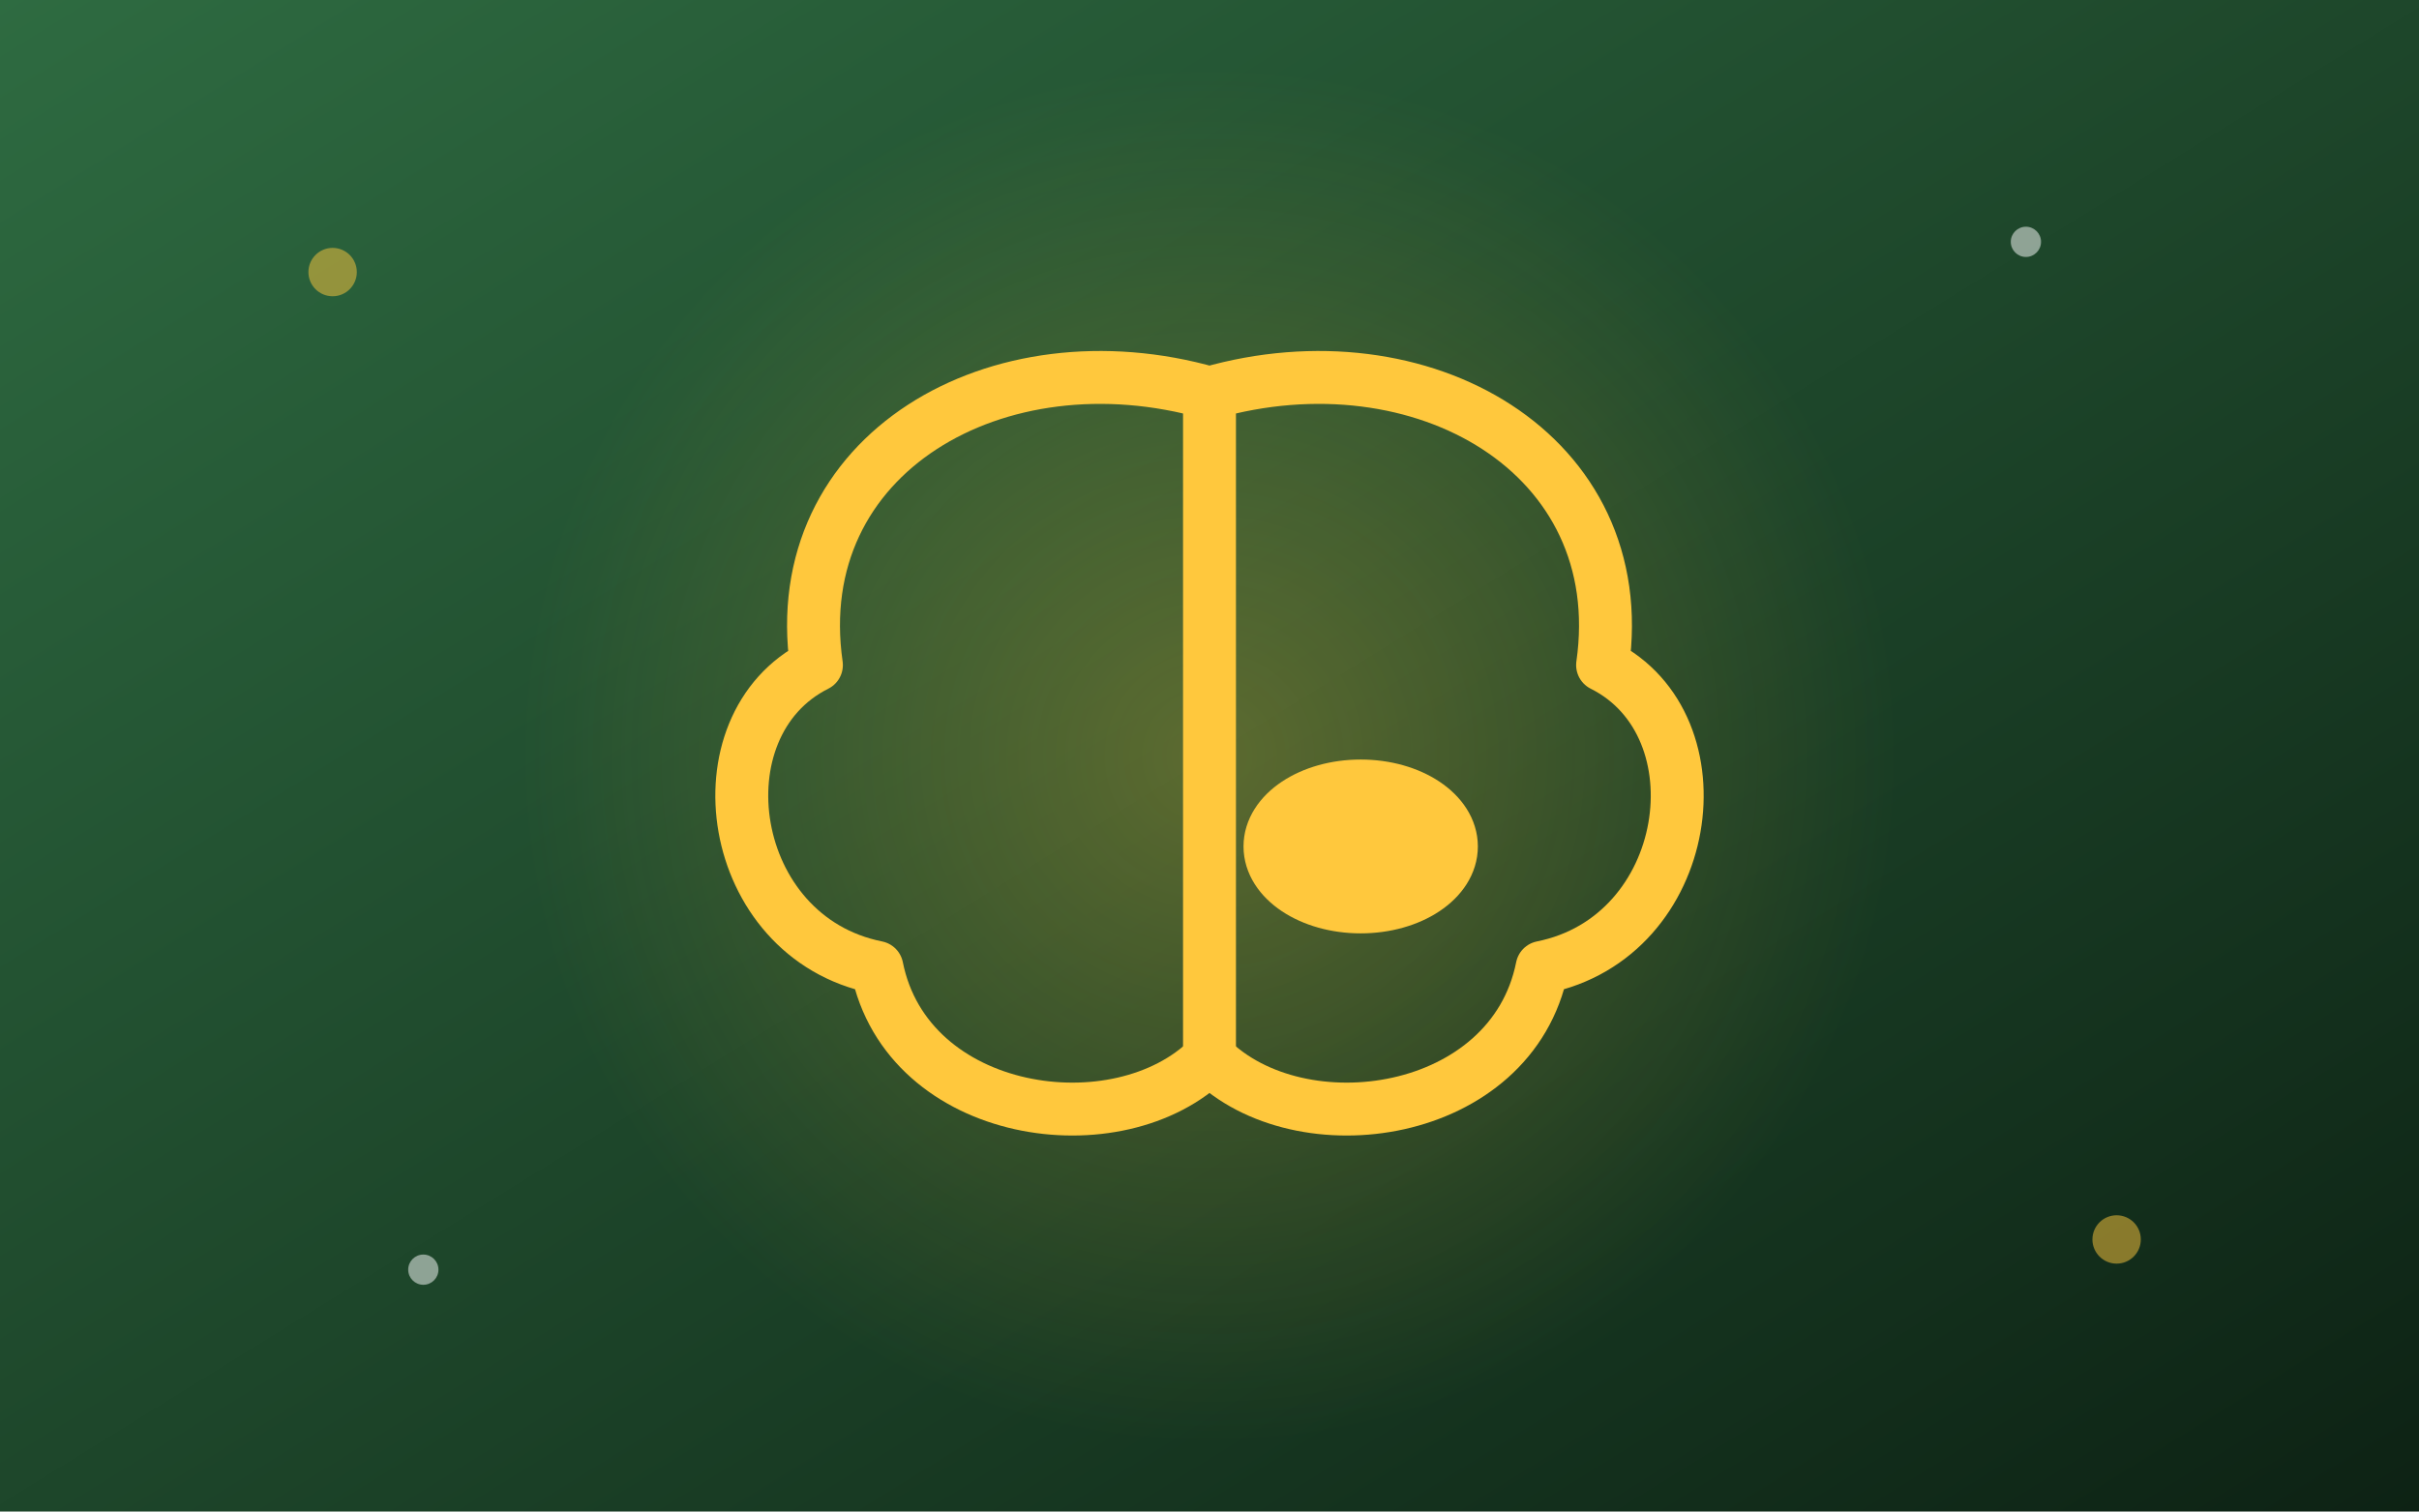
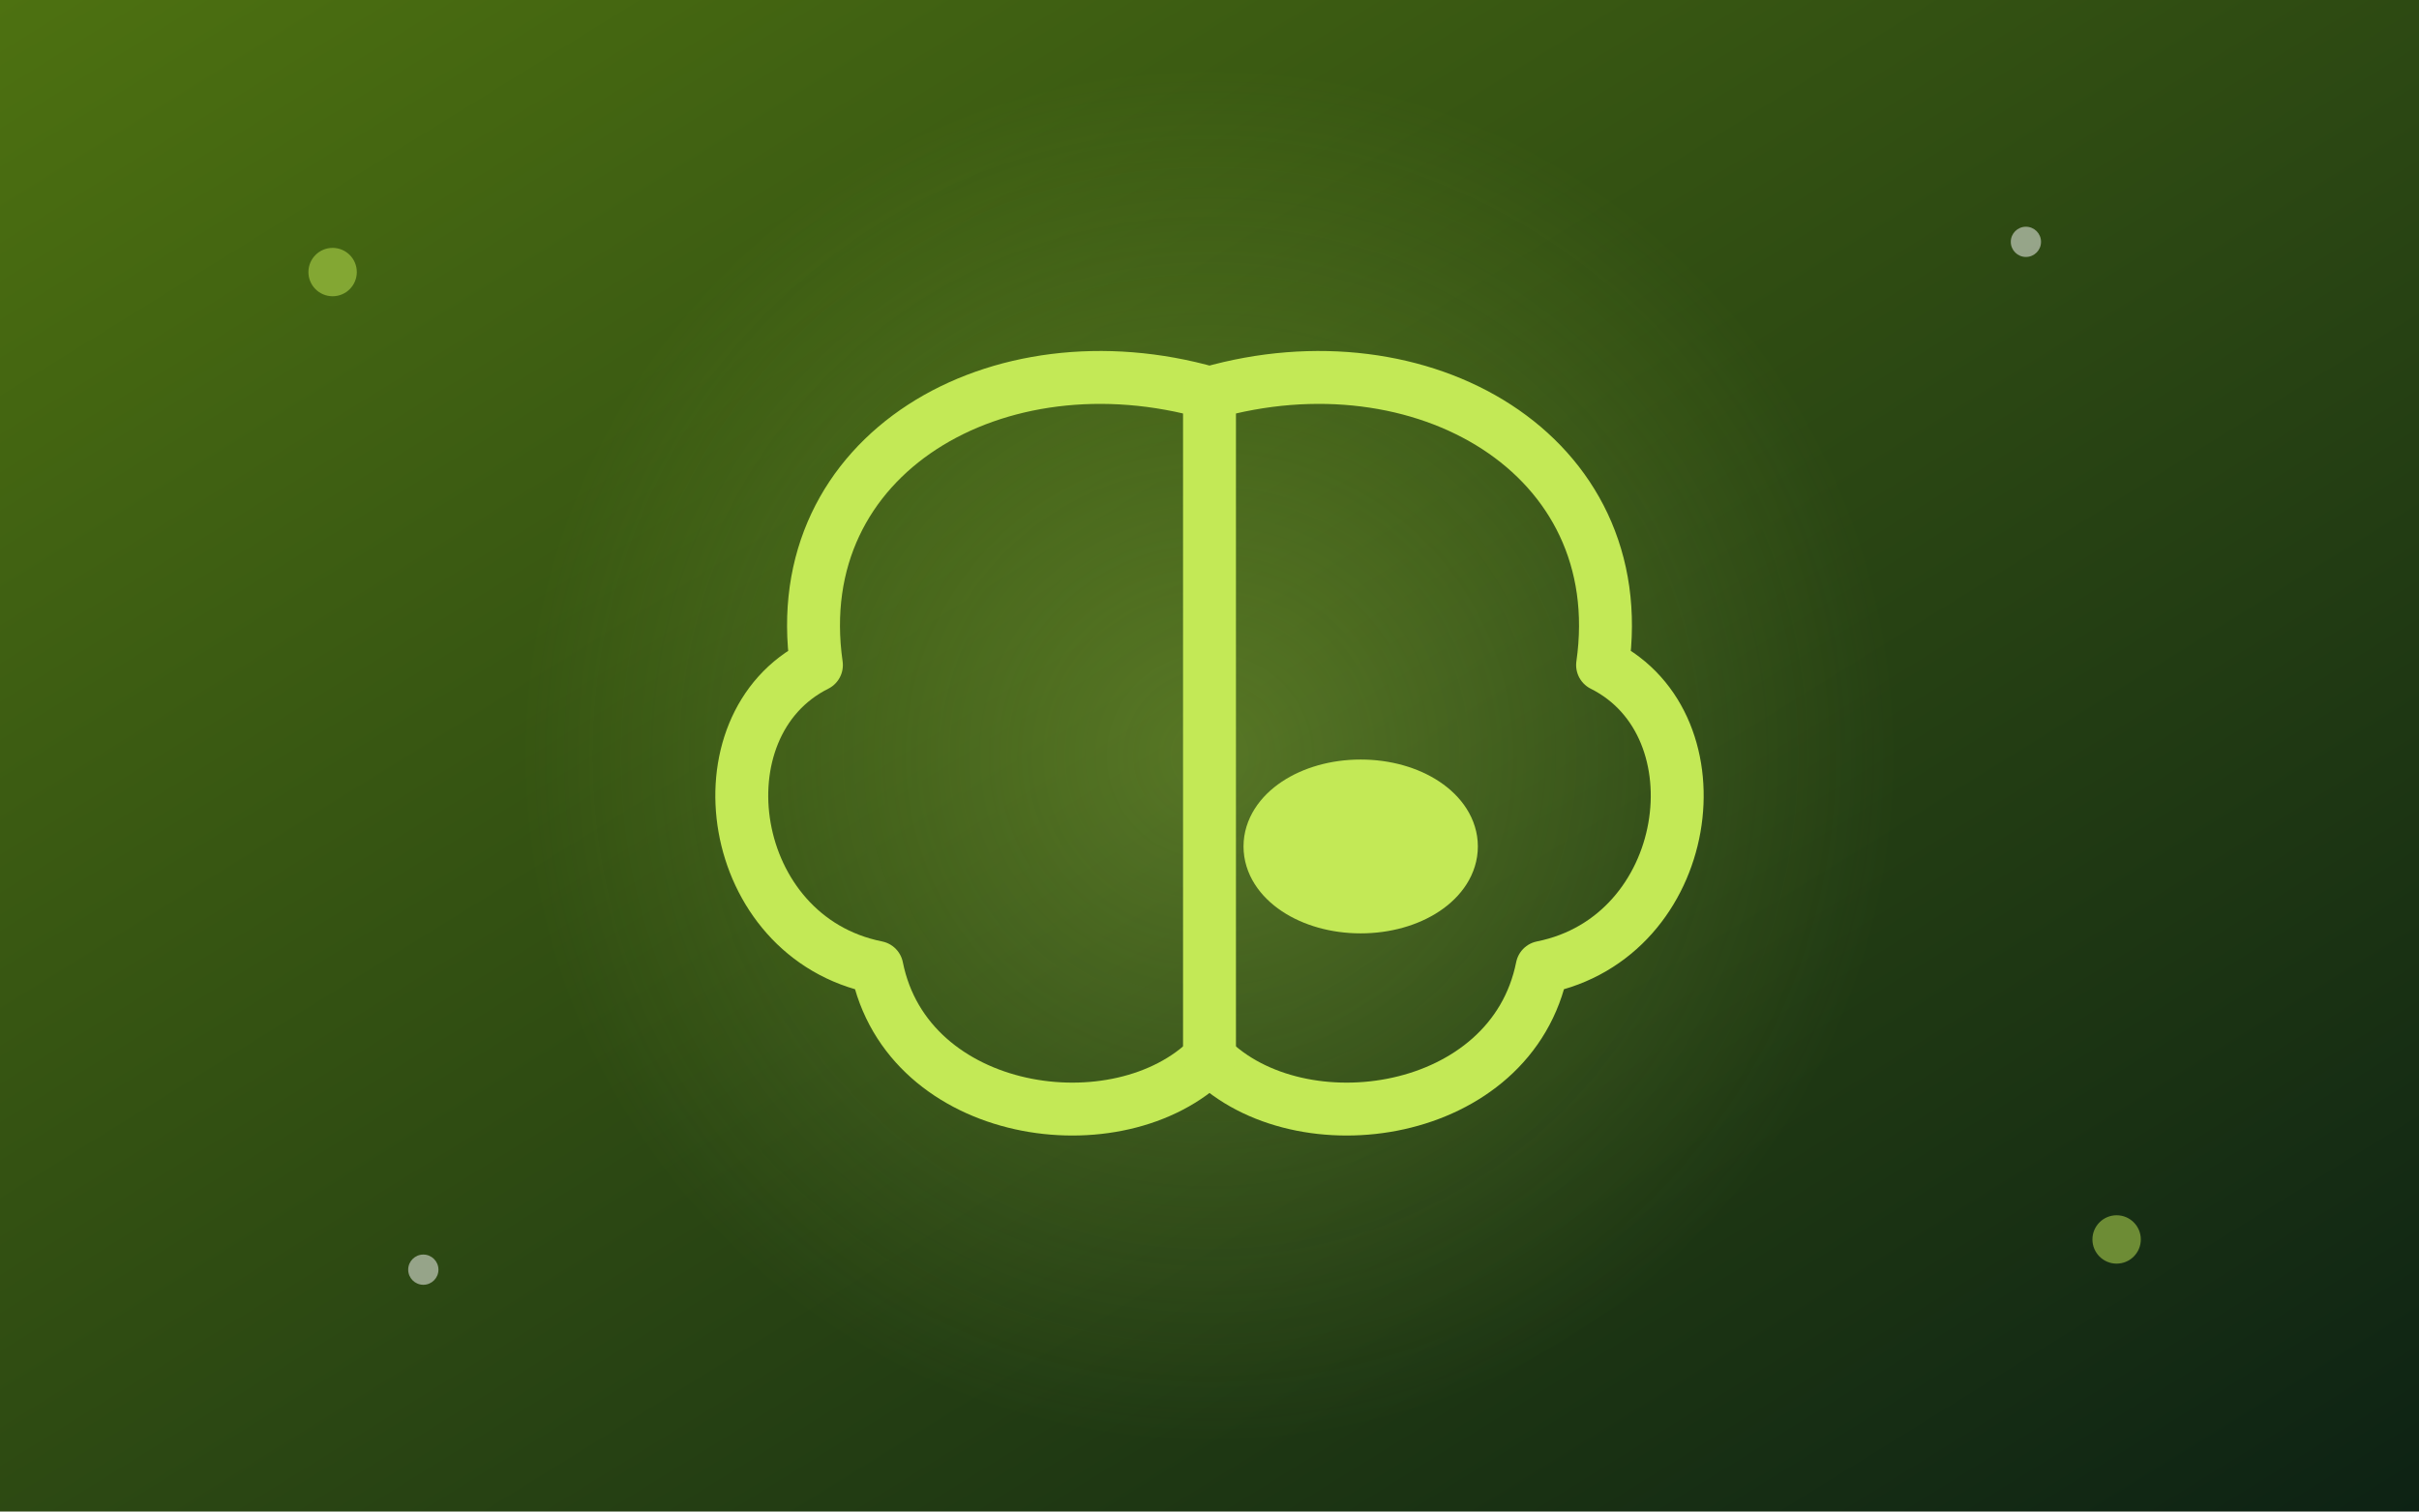
<svg xmlns="http://www.w3.org/2000/svg" viewBox="0 0 160 100" role="img" aria-hidden="true">
  <defs>
    <linearGradient id="f" x1="0" y1="0" x2="1" y2="1">
-       <stop offset="0" stop-color="#2e6b41" />
+       <stop offset="0" stop-color="#4d7111" />
      <stop offset="1" stop-color="#0d2214" />
    </linearGradient>
    <radialGradient id="l" cx="0.5" cy="0.5" r="0.5">
-       <stop offset="0" stop-color="#ffc83d" stop-opacity="0.28" />
-       <stop offset="1" stop-color="#ffc83d" stop-opacity="0" />
+       <stop offset="0" stop-color="#c3e956" stop-opacity="0.28" />
+       <stop offset="1" stop-color="#c3e956" stop-opacity="0" />
    </radialGradient>
  </defs>
  <rect width="160" height="100" fill="url(#f)" />
  <circle cx="80" cy="50" r="46" fill="url(#l)" />
-   <circle cx="22" cy="18" r="1.6" fill="#ffc83d" opacity="0.5" />
-   <circle cx="140" cy="82" r="1.6" fill="#ffc83d" opacity="0.5" />
+   <circle cx="22" cy="18" r="1.6" fill="#c3e956" opacity="0.5" />
+   <circle cx="140" cy="82" r="1.6" fill="#c3e956" opacity="0.5" />
  <circle cx="134" cy="16" r="1" fill="#fff" opacity="0.5" />
  <circle cx="28" cy="84" r="1" fill="#fff" opacity="0.5" />
-   <g fill="none" stroke="#ffc83d" stroke-width="3.5" stroke-linecap="round" stroke-linejoin="round">
+   <g fill="none" stroke="#c3e956" stroke-width="3.5" stroke-linecap="round" stroke-linejoin="round">
    <path d="M80 26c-14-4-28 4-26 18-8 4-6 18 4 20 2 10 16 12 22 6 6 6 20 4 22-6 10-2 12-16 4-20 2-14-12-22-26-18z" />
    <path d="M80 26v44" />
-     <ellipse cx="90" cy="56" rx="6" ry="4" fill="#ffc83d" />
+     <ellipse cx="90" cy="56" rx="6" ry="4" fill="#c3e956" />
  </g>
</svg>
